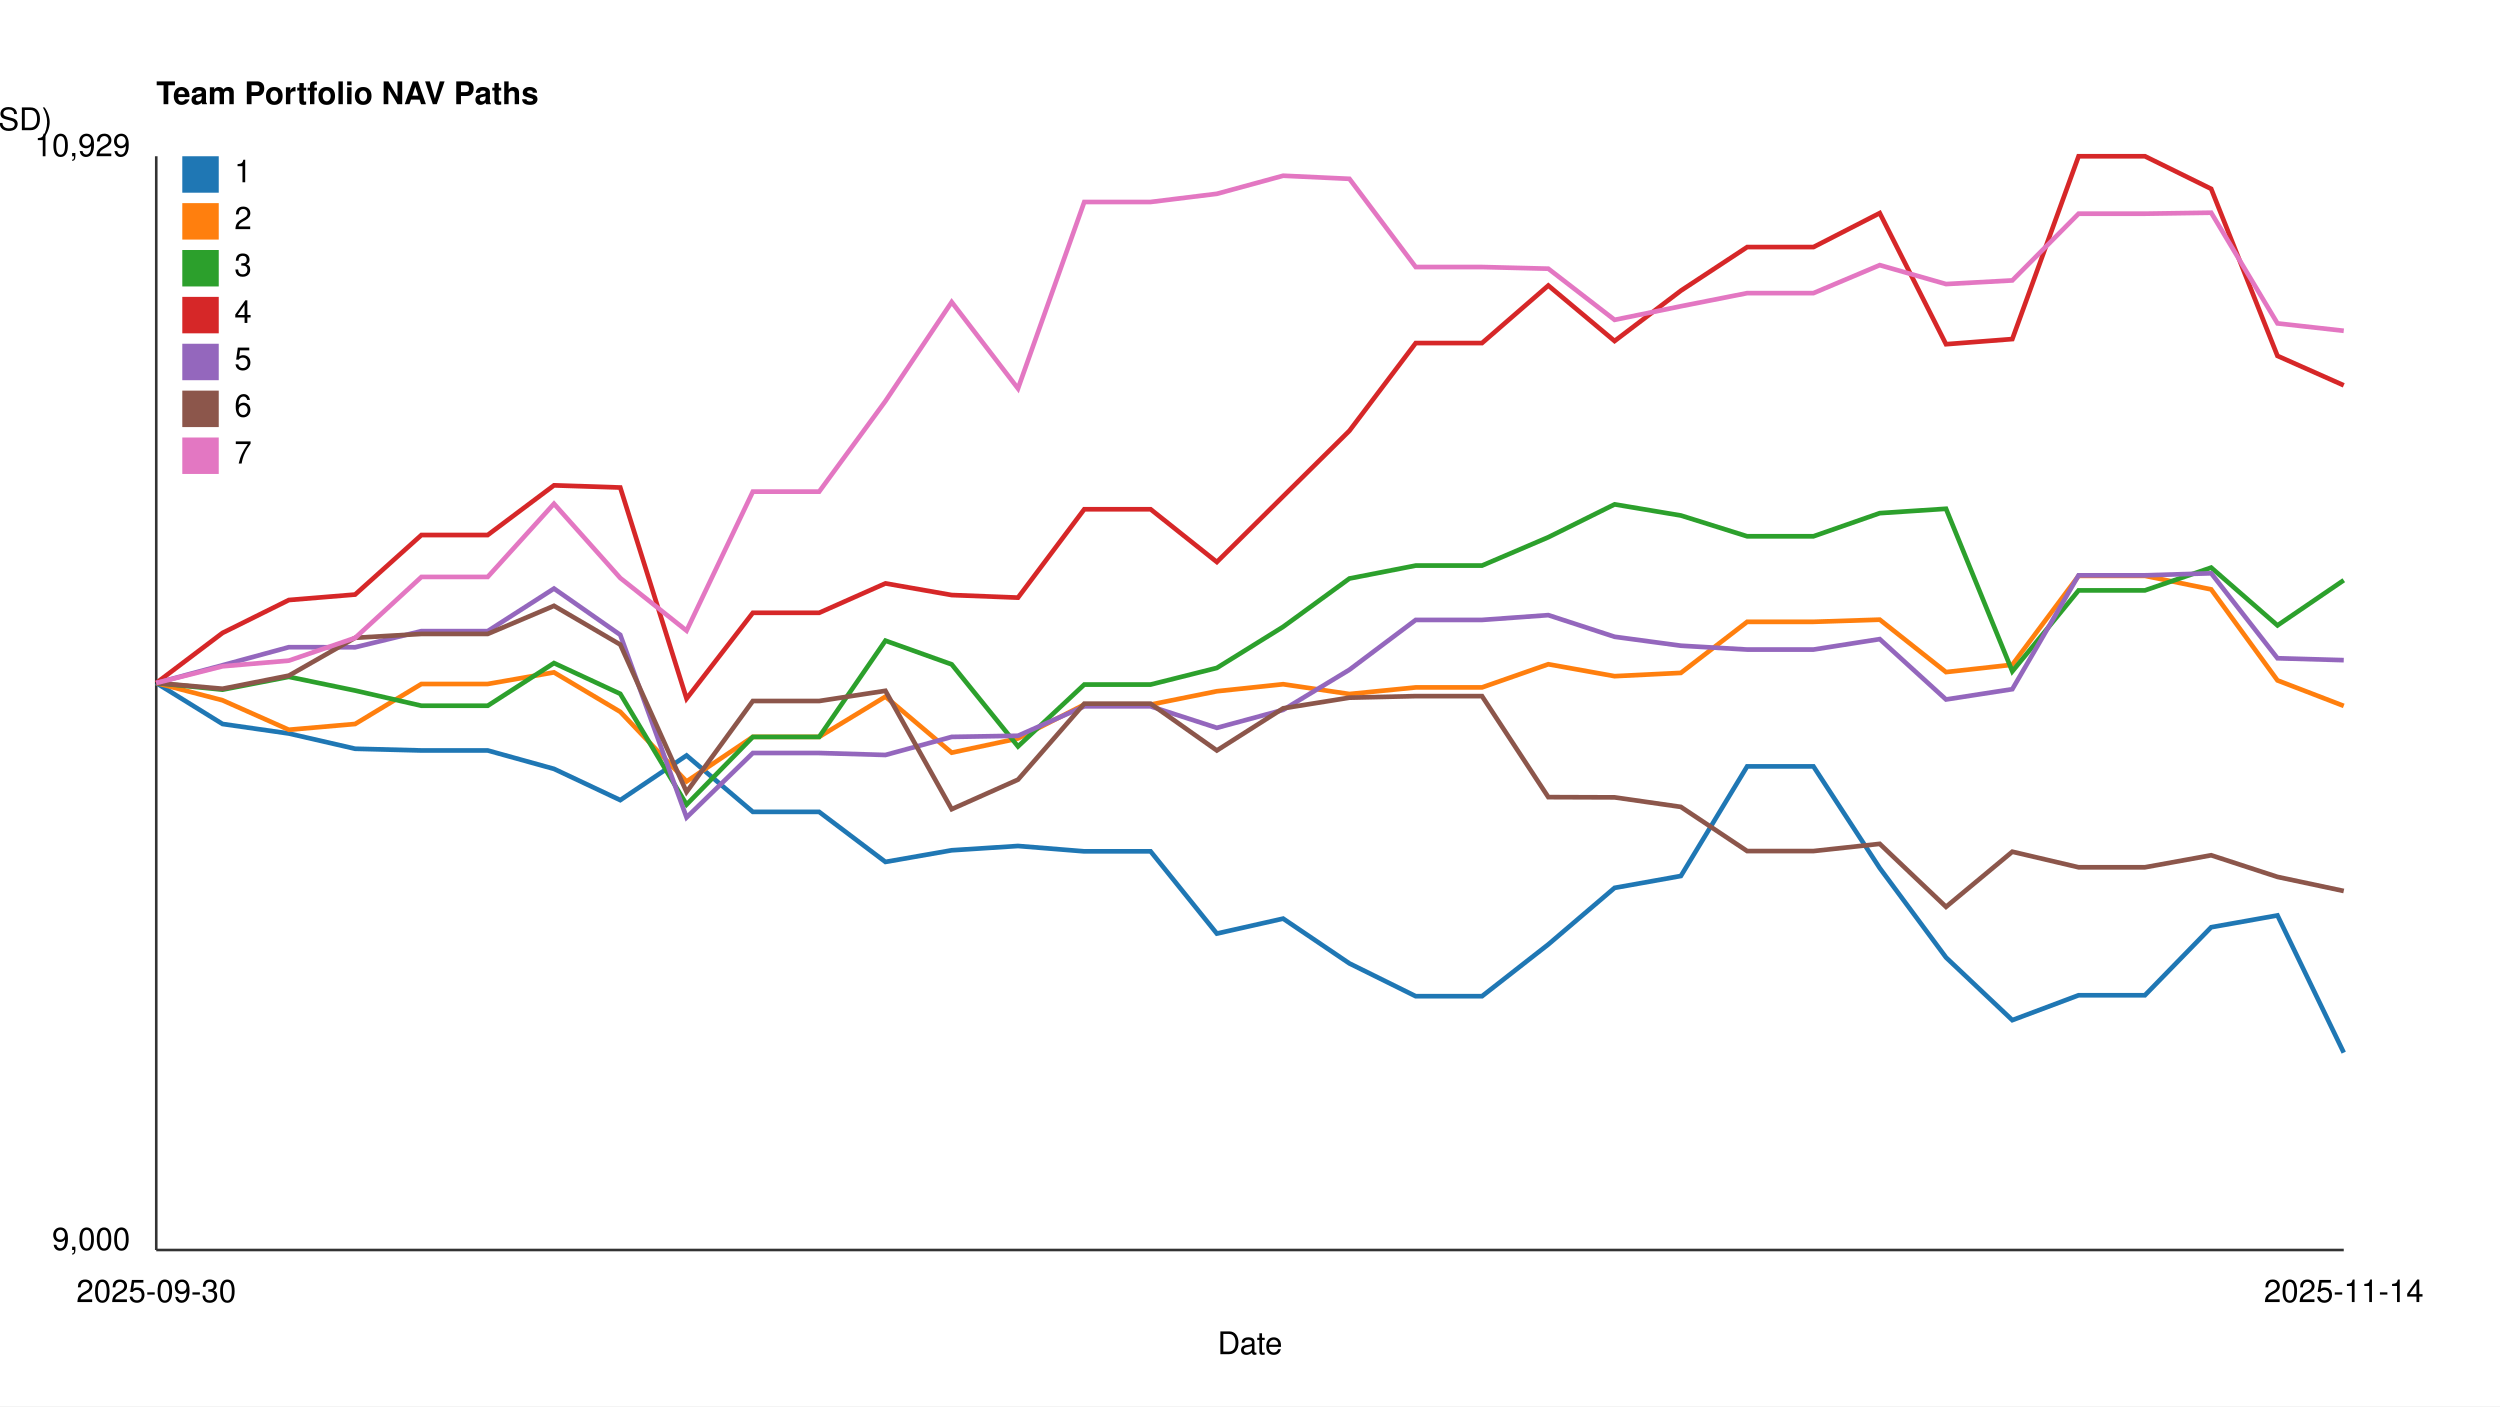
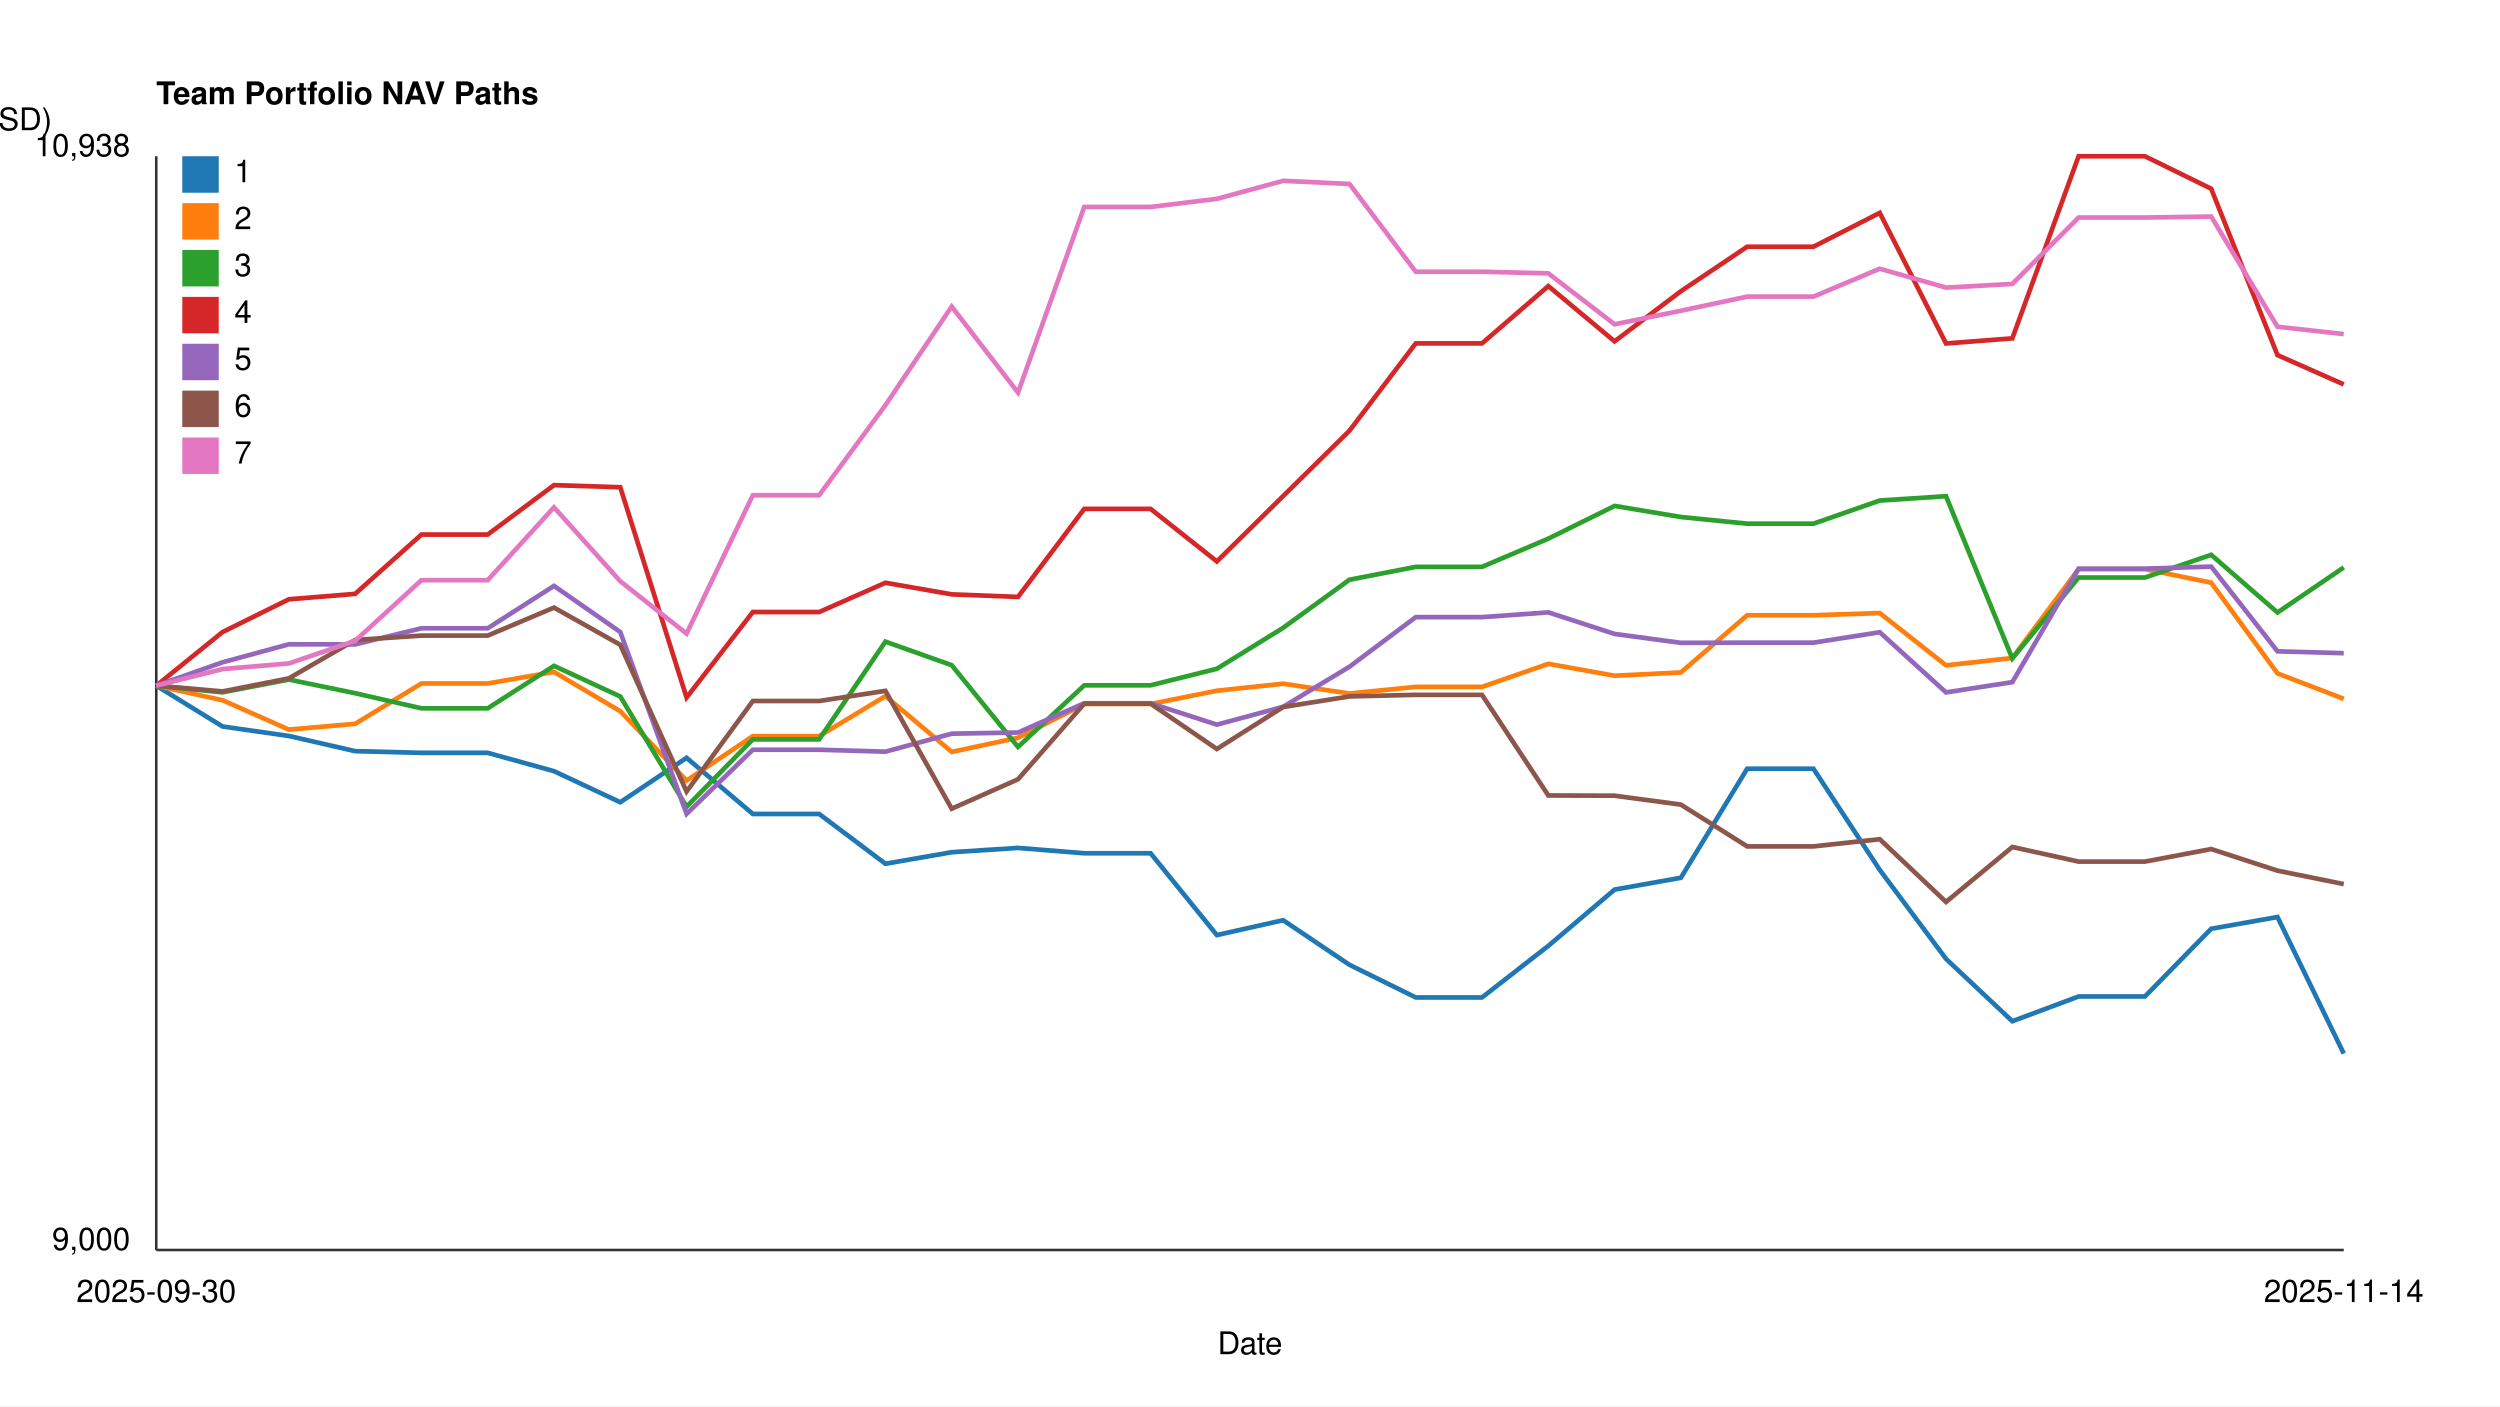
<svg xmlns="http://www.w3.org/2000/svg" width="960" height="540" viewBox="0 0 960 540">
  <style>text { font-family: "Helvetica Neue", Helvetica, Arial, sans-serif; font-size: 12px; }</style>
  <rect x="0" y="0" width="960" height="540" fill="#ffffff" />
  <line x1="60" y1="60" x2="60" y2="480" stroke="#333" stroke-width="1" />
  <line x1="60" y1="480" x2="900" y2="480" stroke="#333" stroke-width="1" />
  <text x="60" y="40" font-size="16" font-weight="600">Team Portfolio NAV Paths</text>
  <text x="480.0" y="520" text-anchor="middle">Date</text>
  <text x="20" y="50" text-anchor="end">NAV (USD)</text>
  <text x="50" y="480.0" text-anchor="end">9,000</text>
-   <text x="50" y="60.0" text-anchor="end">10,929</text>
+   <text x="50" y="60.0" text-anchor="end">10,938</text>
  <text x="60" y="500" text-anchor="middle">2025-09-30</text>
  <text x="900" y="500" text-anchor="middle">2025-11-14</text>
-   <polyline fill="none" stroke="#1f77b4" stroke-width="1.8" points="60.00,262.27 85.45,278.01 110.91,281.67 136.36,287.52 161.82,288.18 187.27,288.18 212.73,295.25 238.18,307.24 263.64,290.10 289.09,311.76 314.55,311.76 340.00,330.97 365.45,326.51 390.91,324.86 416.36,326.92 441.82,326.92 467.27,358.49 492.73,352.75 518.18,369.96 543.64,382.55 569.09,382.55 594.55,362.65 620.00,340.94 645.45,336.38 670.91,294.30 696.36,294.30 721.82,333.34 747.27,367.67 772.73,391.73 798.18,382.18 823.64,382.18 849.09,356.06 874.55,351.52 900.00,404.21" />
+   <polyline fill="none" stroke="#1f77b4" stroke-width="1.8" points="60.00,263.31 85.45,278.97 110.91,282.62 136.36,288.44 161.82,289.09 187.27,289.09 212.73,296.13 238.18,308.06 263.64,291.01 289.09,312.56 314.55,312.56 340.00,331.68 365.45,327.25 390.91,325.60 416.36,327.65 441.82,327.65 467.27,359.07 492.73,353.36 518.18,370.48 543.64,383.02 569.09,383.02 594.55,363.21 620.00,341.60 645.45,337.06 670.91,295.19 696.36,295.19 721.82,334.04 747.27,368.20 772.73,392.15 798.18,382.65 823.64,382.65 849.09,356.65 874.55,352.14 900.00,404.57" />
  <rect x="70" y="60" width="14" height="14" fill="#1f77b4" />
  <text x="90" y="70" alignment-baseline="middle">1</text>
-   <polyline fill="none" stroke="#ff7f0e" stroke-width="1.8" points="60.00,262.27 85.45,268.91 110.91,280.23 136.36,278.01 161.82,262.65 187.27,262.65 212.73,258.19 238.18,273.34 263.64,300.07 289.09,282.96 314.55,282.96 340.00,267.51 365.45,289.02 390.91,283.58 416.36,270.56 441.82,270.56 467.27,265.44 492.73,262.74 518.18,266.50 543.64,263.97 569.09,263.97 594.55,255.07 620.00,259.65 645.45,258.39 670.91,238.78 696.36,238.78 721.82,237.95 747.27,258.08 772.73,255.26 798.18,221.12 823.64,221.12 849.09,226.33 874.55,261.27 900.00,271.06" />
+   <polyline fill="none" stroke="#ff7f0e" stroke-width="1.8" points="60.00,263.31 85.45,268.89 110.91,280.16 136.36,277.95 161.82,262.46 187.27,262.46 212.73,258.02 238.18,273.11 263.64,299.73 289.09,282.68 314.55,282.68 340.00,267.30 365.45,288.72 390.91,283.30 416.36,270.34 441.82,270.34 467.27,265.24 492.73,262.55 518.18,266.30 543.64,263.77 569.09,263.77 594.55,254.91 620.00,259.47 645.45,258.22 670.91,236.26 696.36,236.26 721.82,235.42 747.27,255.49 772.73,252.68 798.18,218.56 823.64,218.56 849.09,223.75 874.55,258.59 900.00,268.35" />
  <rect x="70" y="78" width="14" height="14" fill="#ff7f0e" />
  <text x="90" y="88" alignment-baseline="middle">2</text>
-   <polyline fill="none" stroke="#2ca02c" stroke-width="1.8" points="60.00,262.27 85.45,264.83 110.91,259.90 136.36,265.17 161.82,271.01 187.27,271.01 212.73,254.62 238.18,266.43 263.64,308.96 289.09,282.98 314.55,282.98 340.00,246.02 365.45,255.12 390.91,286.63 416.36,262.87 441.82,262.87 467.27,256.49 492.73,240.69 518.18,222.15 543.64,217.18 569.09,217.18 594.55,206.30 620.00,193.68 645.45,197.95 670.91,205.94 696.36,205.94 721.82,197.05 747.27,195.37 772.73,257.80 798.18,226.71 823.64,226.71 849.09,217.96 874.55,240.15 900.00,222.81" />
+   <polyline fill="none" stroke="#2ca02c" stroke-width="1.8" points="60.00,263.31 85.45,265.85 110.91,260.95 136.36,266.19 161.82,272.00 187.27,272.00 212.73,255.69 238.18,267.45 263.64,309.77 289.09,283.92 314.55,283.92 340.00,246.39 365.45,255.44 390.91,286.82 416.36,263.16 441.82,263.16 467.27,256.81 492.73,241.08 518.18,222.62 543.64,217.67 569.09,217.67 594.55,206.84 620.00,194.28 645.45,198.53 670.91,201.09 696.36,201.09 721.82,192.21 747.27,190.54 772.73,252.84 798.18,221.78 823.64,221.78 849.09,213.05 874.55,235.20 900.00,217.89" />
  <rect x="70" y="96" width="14" height="14" fill="#2ca02c" />
  <text x="90" y="106" alignment-baseline="middle">3</text>
-   <polyline fill="none" stroke="#d62728" stroke-width="1.8" points="60.00,262.27 85.45,243.04 110.91,230.41 136.36,228.31 161.82,205.45 187.27,205.45 212.73,186.38 238.18,187.21 263.64,268.27 289.09,235.32 314.55,235.32 340.00,224.03 365.45,228.50 390.91,229.49 416.36,195.55 441.82,195.55 467.27,215.81 492.73,190.59 518.18,165.41 543.64,131.73 569.09,131.73 594.55,109.64 620.00,130.95 645.45,111.62 670.91,94.88 696.36,94.88 721.82,81.83 747.27,132.18 772.73,130.20 798.18,60.00 823.64,60.00 849.09,72.52 874.55,136.66 900.00,147.97" />
+   <polyline fill="none" stroke="#d62728" stroke-width="1.8" points="60.00,263.31 85.45,242.71 110.91,230.13 136.36,228.05 161.82,205.27 187.27,205.27 212.73,186.29 238.18,187.11 263.64,267.84 289.09,235.02 314.55,235.02 340.00,223.78 365.45,228.23 390.91,229.21 416.36,195.41 441.82,195.41 467.27,215.59 492.73,190.48 518.18,165.40 543.64,131.86 569.09,131.86 594.55,109.86 620.00,131.08 645.45,111.83 670.91,94.74 696.36,94.74 721.82,81.74 747.27,131.90 772.73,129.93 798.18,60.00 823.64,60.00 849.09,72.47 874.55,136.35 900.00,147.62" />
  <rect x="70" y="114" width="14" height="14" fill="#d62728" />
  <text x="90" y="124" alignment-baseline="middle">4</text>
-   <polyline fill="none" stroke="#9467bd" stroke-width="1.8" points="60.00,262.27 85.45,255.45 110.91,248.52 136.36,248.56 161.82,242.35 187.27,242.35 212.73,226.01 238.18,243.79 263.64,313.90 289.09,289.16 314.55,289.16 340.00,289.91 365.45,282.97 390.91,282.53 416.36,271.24 441.82,271.24 467.27,279.49 492.73,272.60 518.18,257.18 543.64,238.05 569.09,238.05 594.55,236.21 620.00,244.52 645.45,247.95 670.91,249.43 696.36,249.43 721.82,245.42 747.27,268.60 772.73,264.64 798.18,220.92 823.64,220.92 849.09,220.14 874.55,252.77 900.00,253.50" />
+   <polyline fill="none" stroke="#9467bd" stroke-width="1.8" points="60.00,263.31 85.45,254.32 110.91,247.41 136.36,247.45 161.82,241.26 187.27,241.26 212.73,224.99 238.18,242.69 263.64,312.54 289.09,287.90 314.55,287.90 340.00,288.64 365.45,281.73 390.91,281.29 416.36,270.05 441.82,270.05 467.27,278.27 492.73,271.40 518.18,256.04 543.64,236.98 569.09,236.98 594.55,235.15 620.00,243.43 645.45,246.85 670.91,246.78 696.36,246.78 721.82,242.78 747.27,265.88 772.73,261.94 798.18,218.36 823.64,218.36 849.09,217.58 874.55,250.11 900.00,250.83" />
  <rect x="70" y="132" width="14" height="14" fill="#9467bd" />
  <text x="90" y="142" alignment-baseline="middle">5</text>
-   <polyline fill="none" stroke="#8c564b" stroke-width="1.8" points="60.00,262.27 85.45,264.48 110.91,259.44 136.36,244.92 161.82,243.43 187.27,243.43 212.73,232.64 238.18,247.52 263.64,304.11 289.09,269.19 314.55,269.19 340.00,265.27 365.45,310.72 390.91,299.38 416.36,270.21 441.82,270.21 467.27,288.18 492.73,272.00 518.18,267.91 543.64,267.31 569.09,267.31 594.55,306.10 620.00,306.19 645.45,309.85 670.91,326.81 696.36,326.81 721.82,324.04 747.27,348.23 772.73,327.06 798.18,333.04 823.64,333.04 849.09,328.42 874.55,336.73 900.00,342.14" />
+   <polyline fill="none" stroke="#8c564b" stroke-width="1.8" points="60.00,263.31 85.45,265.50 110.91,260.49 136.36,245.76 161.82,244.07 187.27,244.07 212.73,233.32 238.18,247.61 263.64,303.96 289.09,269.19 314.55,269.19 340.00,265.29 365.45,310.54 390.91,299.25 416.36,270.21 441.82,270.21 467.27,287.61 492.73,271.49 518.18,267.43 543.64,266.82 569.09,266.82 594.55,305.46 620.00,305.55 645.45,308.97 670.91,325.01 696.36,325.01 721.82,322.25 747.27,346.35 772.73,325.25 798.18,330.86 823.64,330.86 849.09,326.04 874.55,334.33 900.00,339.50" />
  <rect x="70" y="150" width="14" height="14" fill="#8c564b" />
  <text x="90" y="160" alignment-baseline="middle">6</text>
-   <polyline fill="none" stroke="#e377c2" stroke-width="1.8" points="60.00,262.27 85.45,255.86 110.91,253.68 136.36,244.96 161.82,221.55 187.27,221.55 212.73,193.44 238.18,221.96 263.64,242.18 289.09,188.79 314.55,188.79 340.00,154.03 365.45,115.99 390.91,149.19 416.36,77.56 441.82,77.56 467.27,74.42 492.73,67.48 518.18,68.67 543.64,102.54 569.09,102.54 594.55,103.18 620.00,122.82 645.45,117.60 670.91,112.56 696.36,112.56 721.82,101.81 747.27,109.08 772.73,107.68 798.18,82.06 823.64,82.06 849.09,81.68 874.55,124.18 900.00,127.03" />
+   <polyline fill="none" stroke="#e377c2" stroke-width="1.8" points="60.00,263.31 85.45,256.92 110.91,254.76 136.36,246.08 161.82,222.79 187.27,222.79 212.73,194.81 238.18,223.19 263.64,243.32 289.09,190.17 314.55,190.17 340.00,155.59 365.45,117.72 390.91,150.76 416.36,79.47 441.82,79.47 467.27,76.35 492.73,69.44 518.18,70.63 543.64,104.34 569.09,104.34 594.55,104.97 620.00,124.53 645.45,119.32 670.91,113.90 696.36,113.90 721.82,103.19 747.27,110.44 772.73,109.03 798.18,83.53 823.64,83.53 849.09,83.16 874.55,125.46 900.00,128.30" />
  <rect x="70" y="168" width="14" height="14" fill="#e377c2" />
  <text x="90" y="178" alignment-baseline="middle">7</text>
</svg>
